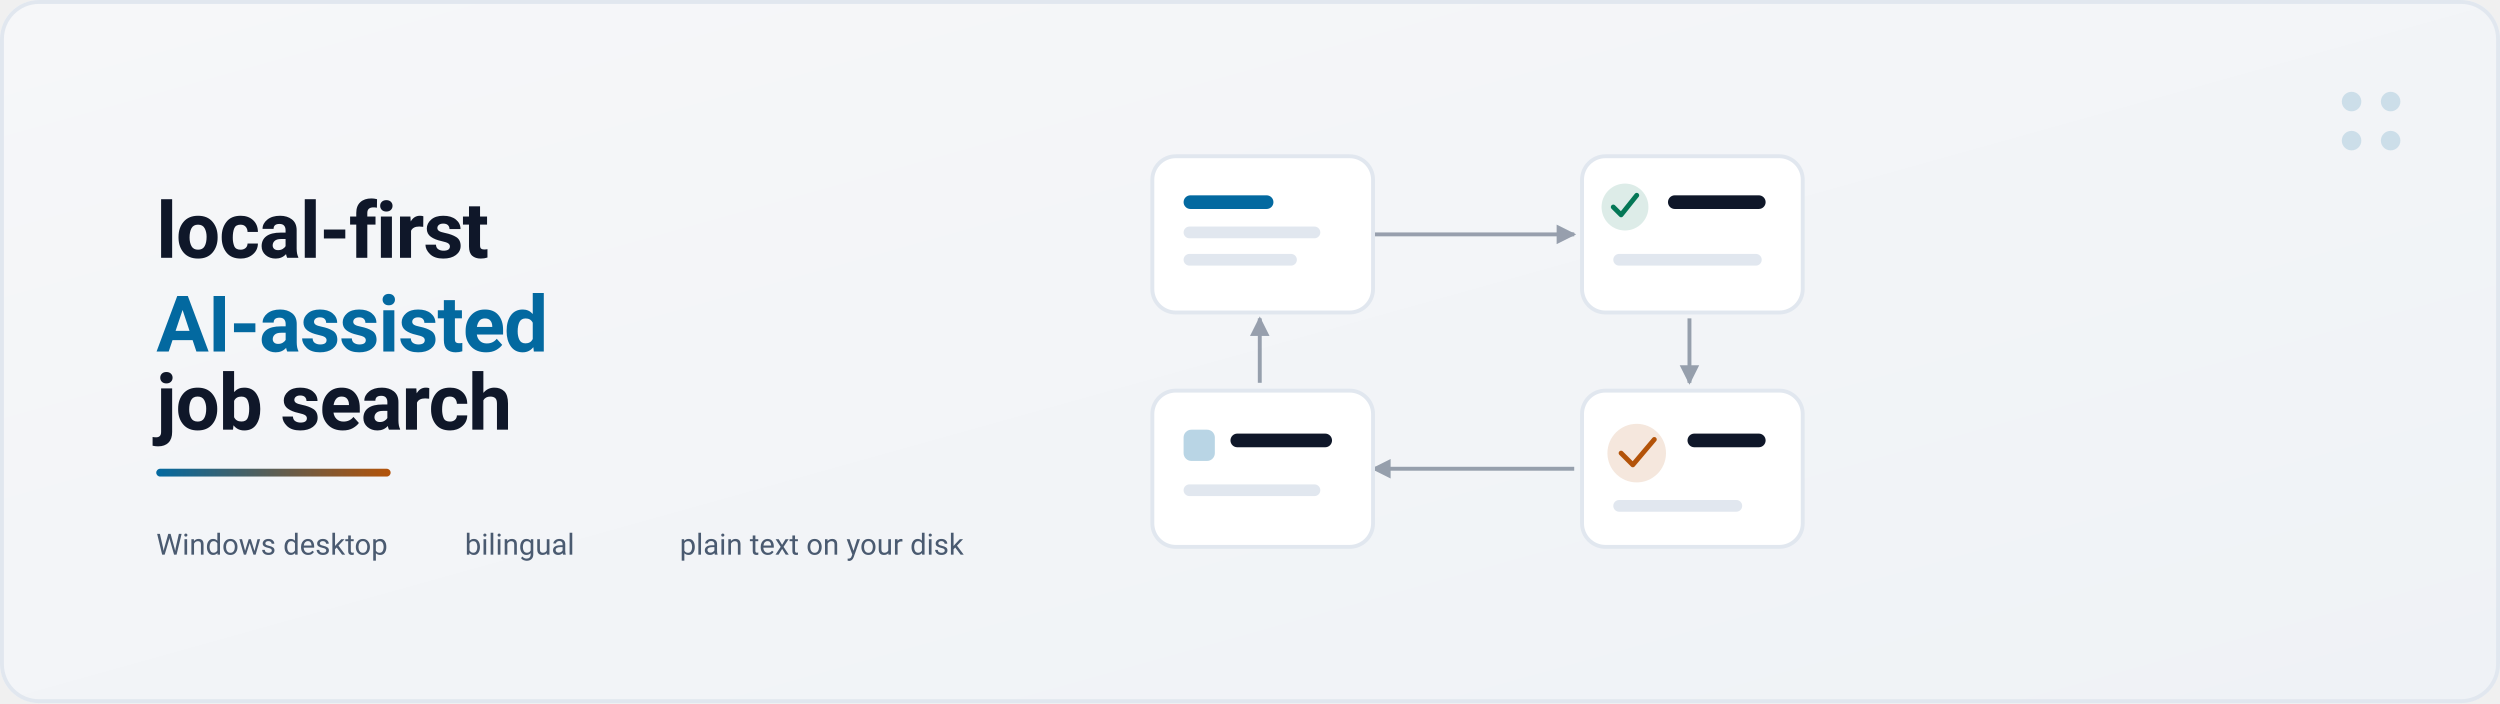
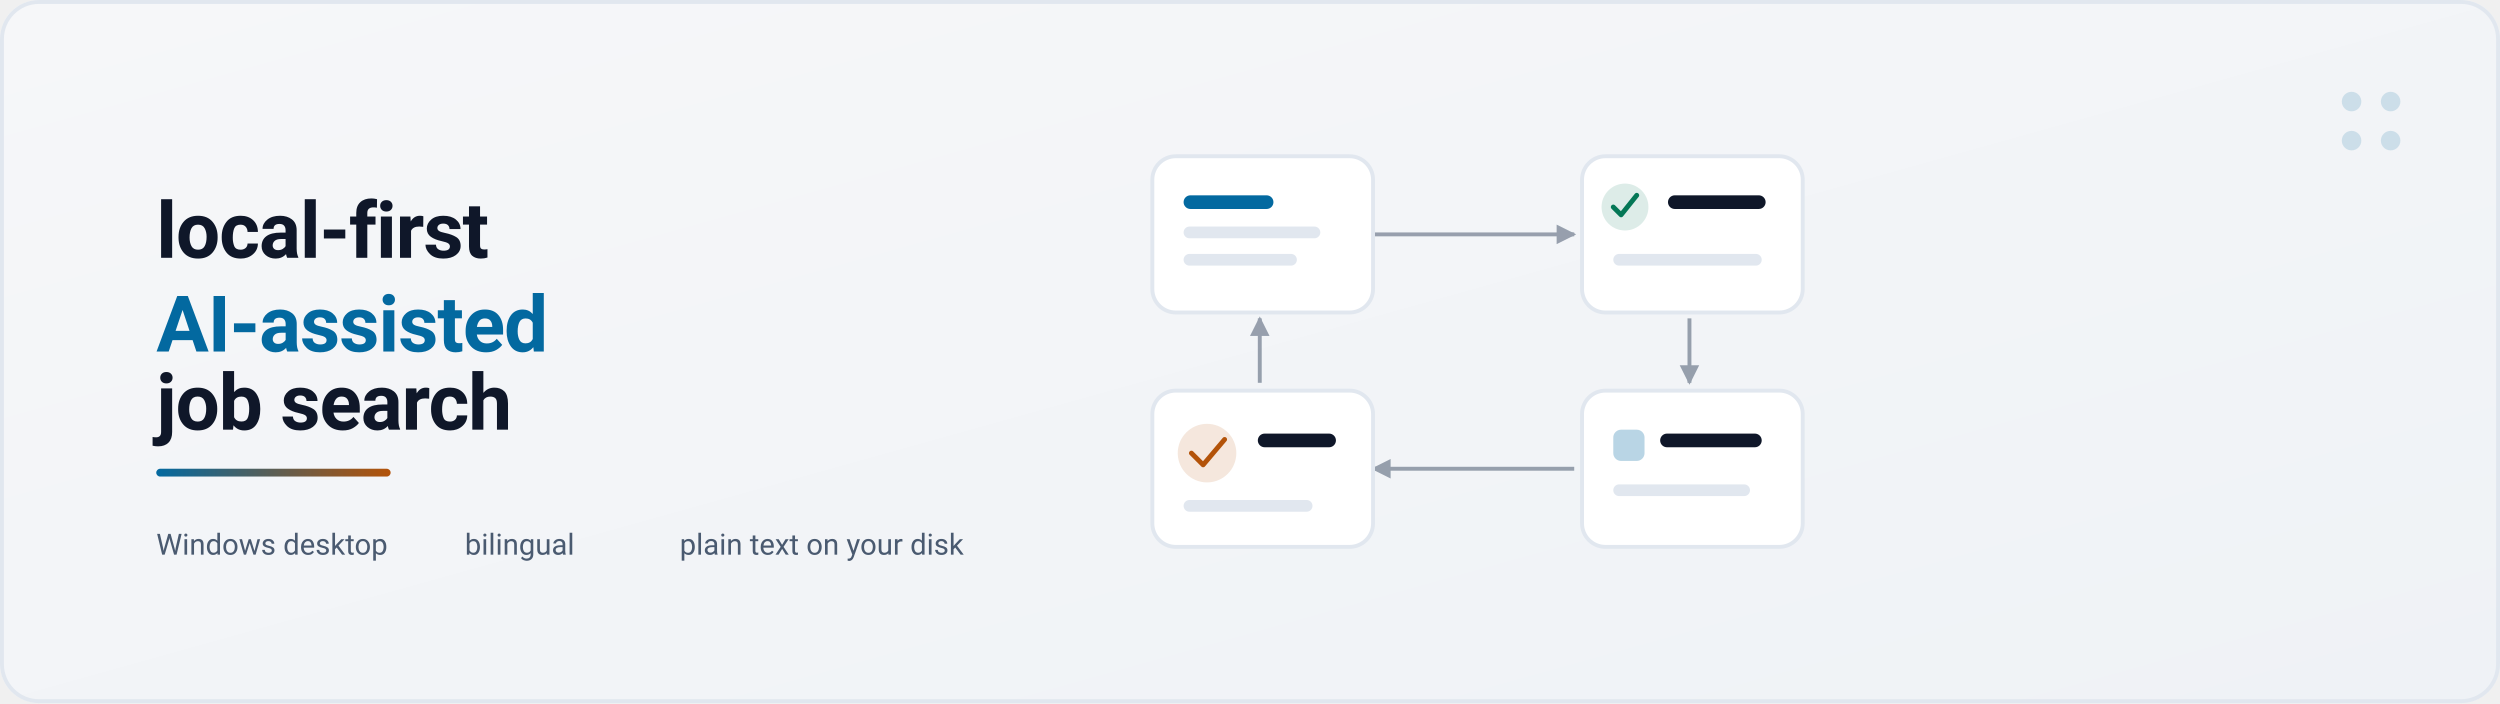
<svg xmlns="http://www.w3.org/2000/svg" viewBox="0 0 1280 360" width="1280" height="360" role="img" aria-label="Job Workbench — local-first, AI-assisted job search workspace">
  <defs>
    <linearGradient id="bg" x1="0" y1="0" x2="1" y2="1">
      <stop offset="0" stop-color="#f6f7f9" />
      <stop offset="1" stop-color="#eff2f6" />
    </linearGradient>
    <linearGradient id="accent" x1="0" y1="0" x2="1" y2="0">
      <stop offset="0" stop-color="#0369a0" />
      <stop offset="1" stop-color="#b35309" />
    </linearGradient>
    <marker id="arrow" viewBox="0 0 10 10" refX="9" refY="5" markerWidth="5" markerHeight="5" orient="auto">
      <path d="M0,0 L10,5 L0,10 z" fill="#4a5a70" />
    </marker>
  </defs>
  <rect width="1280" height="360" rx="20" fill="url(#bg)" />
  <rect x="1" y="1" width="1278" height="358" rx="19" fill="none" stroke="#e1e7ef" stroke-width="2" />
  <text x="80" y="132" font-family="ui-sans-serif, -apple-system, Segoe UI, Roboto, sans-serif" font-size="40" font-weight="700" fill="#0f1729" letter-spacing="-0.5">local-first</text>
  <text x="80" y="180" font-family="ui-sans-serif, -apple-system, Segoe UI, Roboto, sans-serif" font-size="40" font-weight="700" fill="#0369a0" letter-spacing="-0.5">AI-assisted</text>
  <text x="80" y="220" font-family="ui-sans-serif, -apple-system, Segoe UI, Roboto, sans-serif" font-size="40" font-weight="700" fill="#0f1729" letter-spacing="-0.5">job search</text>
  <rect x="80" y="240" width="120" height="4" rx="2" fill="url(#accent)" />
  <g font-family="ui-sans-serif, -apple-system, Segoe UI, Roboto, sans-serif" font-size="15" fill="#4a5a70">
    <text x="80" y="284">Windows desktop</text>
    <text x="238" y="284">bilingual</text>
    <text x="348" y="284">plain text on your disk</text>
  </g>
  <g>
    <path d="M703,120 L806,120" stroke="#4a5a70" stroke-width="2" marker-end="url(#arrow)" opacity="0.55" />
    <path d="M865,163 L865,196" stroke="#4a5a70" stroke-width="2" marker-end="url(#arrow)" opacity="0.55" />
    <path d="M806,240 L703,240" stroke="#4a5a70" stroke-width="2" marker-end="url(#arrow)" opacity="0.55" />
    <path d="M645,196 L645,163" stroke="#4a5a70" stroke-width="2" marker-end="url(#arrow)" opacity="0.55" />
    <g>
      <rect x="590" y="80" width="113" height="80" rx="12" fill="#ffffff" stroke="#e1e7ef" stroke-width="2" />
      <rect x="606" y="100" width="46" height="7" rx="3.5" fill="#0369a0" />
      <rect x="606" y="116" width="70" height="6" rx="3" fill="#e1e7ef" />
      <rect x="606" y="130" width="58" height="6" rx="3" fill="#e1e7ef" />
    </g>
    <g>
      <rect x="810" y="80" width="113" height="80" rx="12" fill="#ffffff" stroke="#e1e7ef" stroke-width="2" />
      <circle cx="832" cy="106" r="12" fill="#047756" opacity="0.14" />
      <path d="M826,106 L830,110 L838,100" stroke="#047756" stroke-width="2.5" fill="none" stroke-linecap="round" stroke-linejoin="round" />
      <rect x="854" y="100" width="50" height="7" rx="3.5" fill="#0f1729" />
      <rect x="826" y="130" width="76" height="6" rx="3" fill="#e1e7ef" />
    </g>
    <g>
      <rect x="590" y="200" width="113" height="80" rx="12" fill="#ffffff" stroke="#e1e7ef" stroke-width="2" />
-       <rect x="606" y="220" width="16" height="16" rx="4" fill="#0369a0" opacity="0.28" />
-       <rect x="630" y="222" width="52" height="7" rx="3.5" fill="#0f1729" />
-       <rect x="606" y="248" width="70" height="6" rx="3" fill="#e1e7ef" />
+       <circle cx="618" cy="232" r="15" fill="#b35309" opacity="0.14" />
+       <path d="M610,232 L616,238 L627,225" stroke="#b35309" stroke-width="2.5" fill="none" stroke-linecap="round" stroke-linejoin="round" />
+       <rect x="644" y="222" width="40" height="7" rx="3.5" fill="#0f1729" />
+       <rect x="606" y="256" width="66" height="6" rx="3" fill="#e1e7ef" />
    </g>
    <g>
      <rect x="810" y="200" width="113" height="80" rx="12" fill="#ffffff" stroke="#e1e7ef" stroke-width="2" />
-       <circle cx="838" cy="232" r="15" fill="#b35309" opacity="0.14" />
-       <path d="M830,232 L836,238 L847,225" stroke="#b35309" stroke-width="2.5" fill="none" stroke-linecap="round" stroke-linejoin="round" />
-       <rect x="864" y="222" width="40" height="7" rx="3.5" fill="#0f1729" />
-       <rect x="826" y="256" width="66" height="6" rx="3" fill="#e1e7ef" />
+       <rect x="826" y="220" width="16" height="16" rx="4" fill="#0369a0" opacity="0.28" />
+       <rect x="850" y="222" width="52" height="7" rx="3.5" fill="#0f1729" />
+       <rect x="826" y="248" width="70" height="6" rx="3" fill="#e1e7ef" />
    </g>
  </g>
  <g fill="#0369a0" opacity="0.16">
    <circle cx="1204" cy="52" r="5" />
    <circle cx="1224" cy="52" r="5" />
    <circle cx="1204" cy="72" r="5" />
    <circle cx="1224" cy="72" r="5" />
  </g>
</svg>
